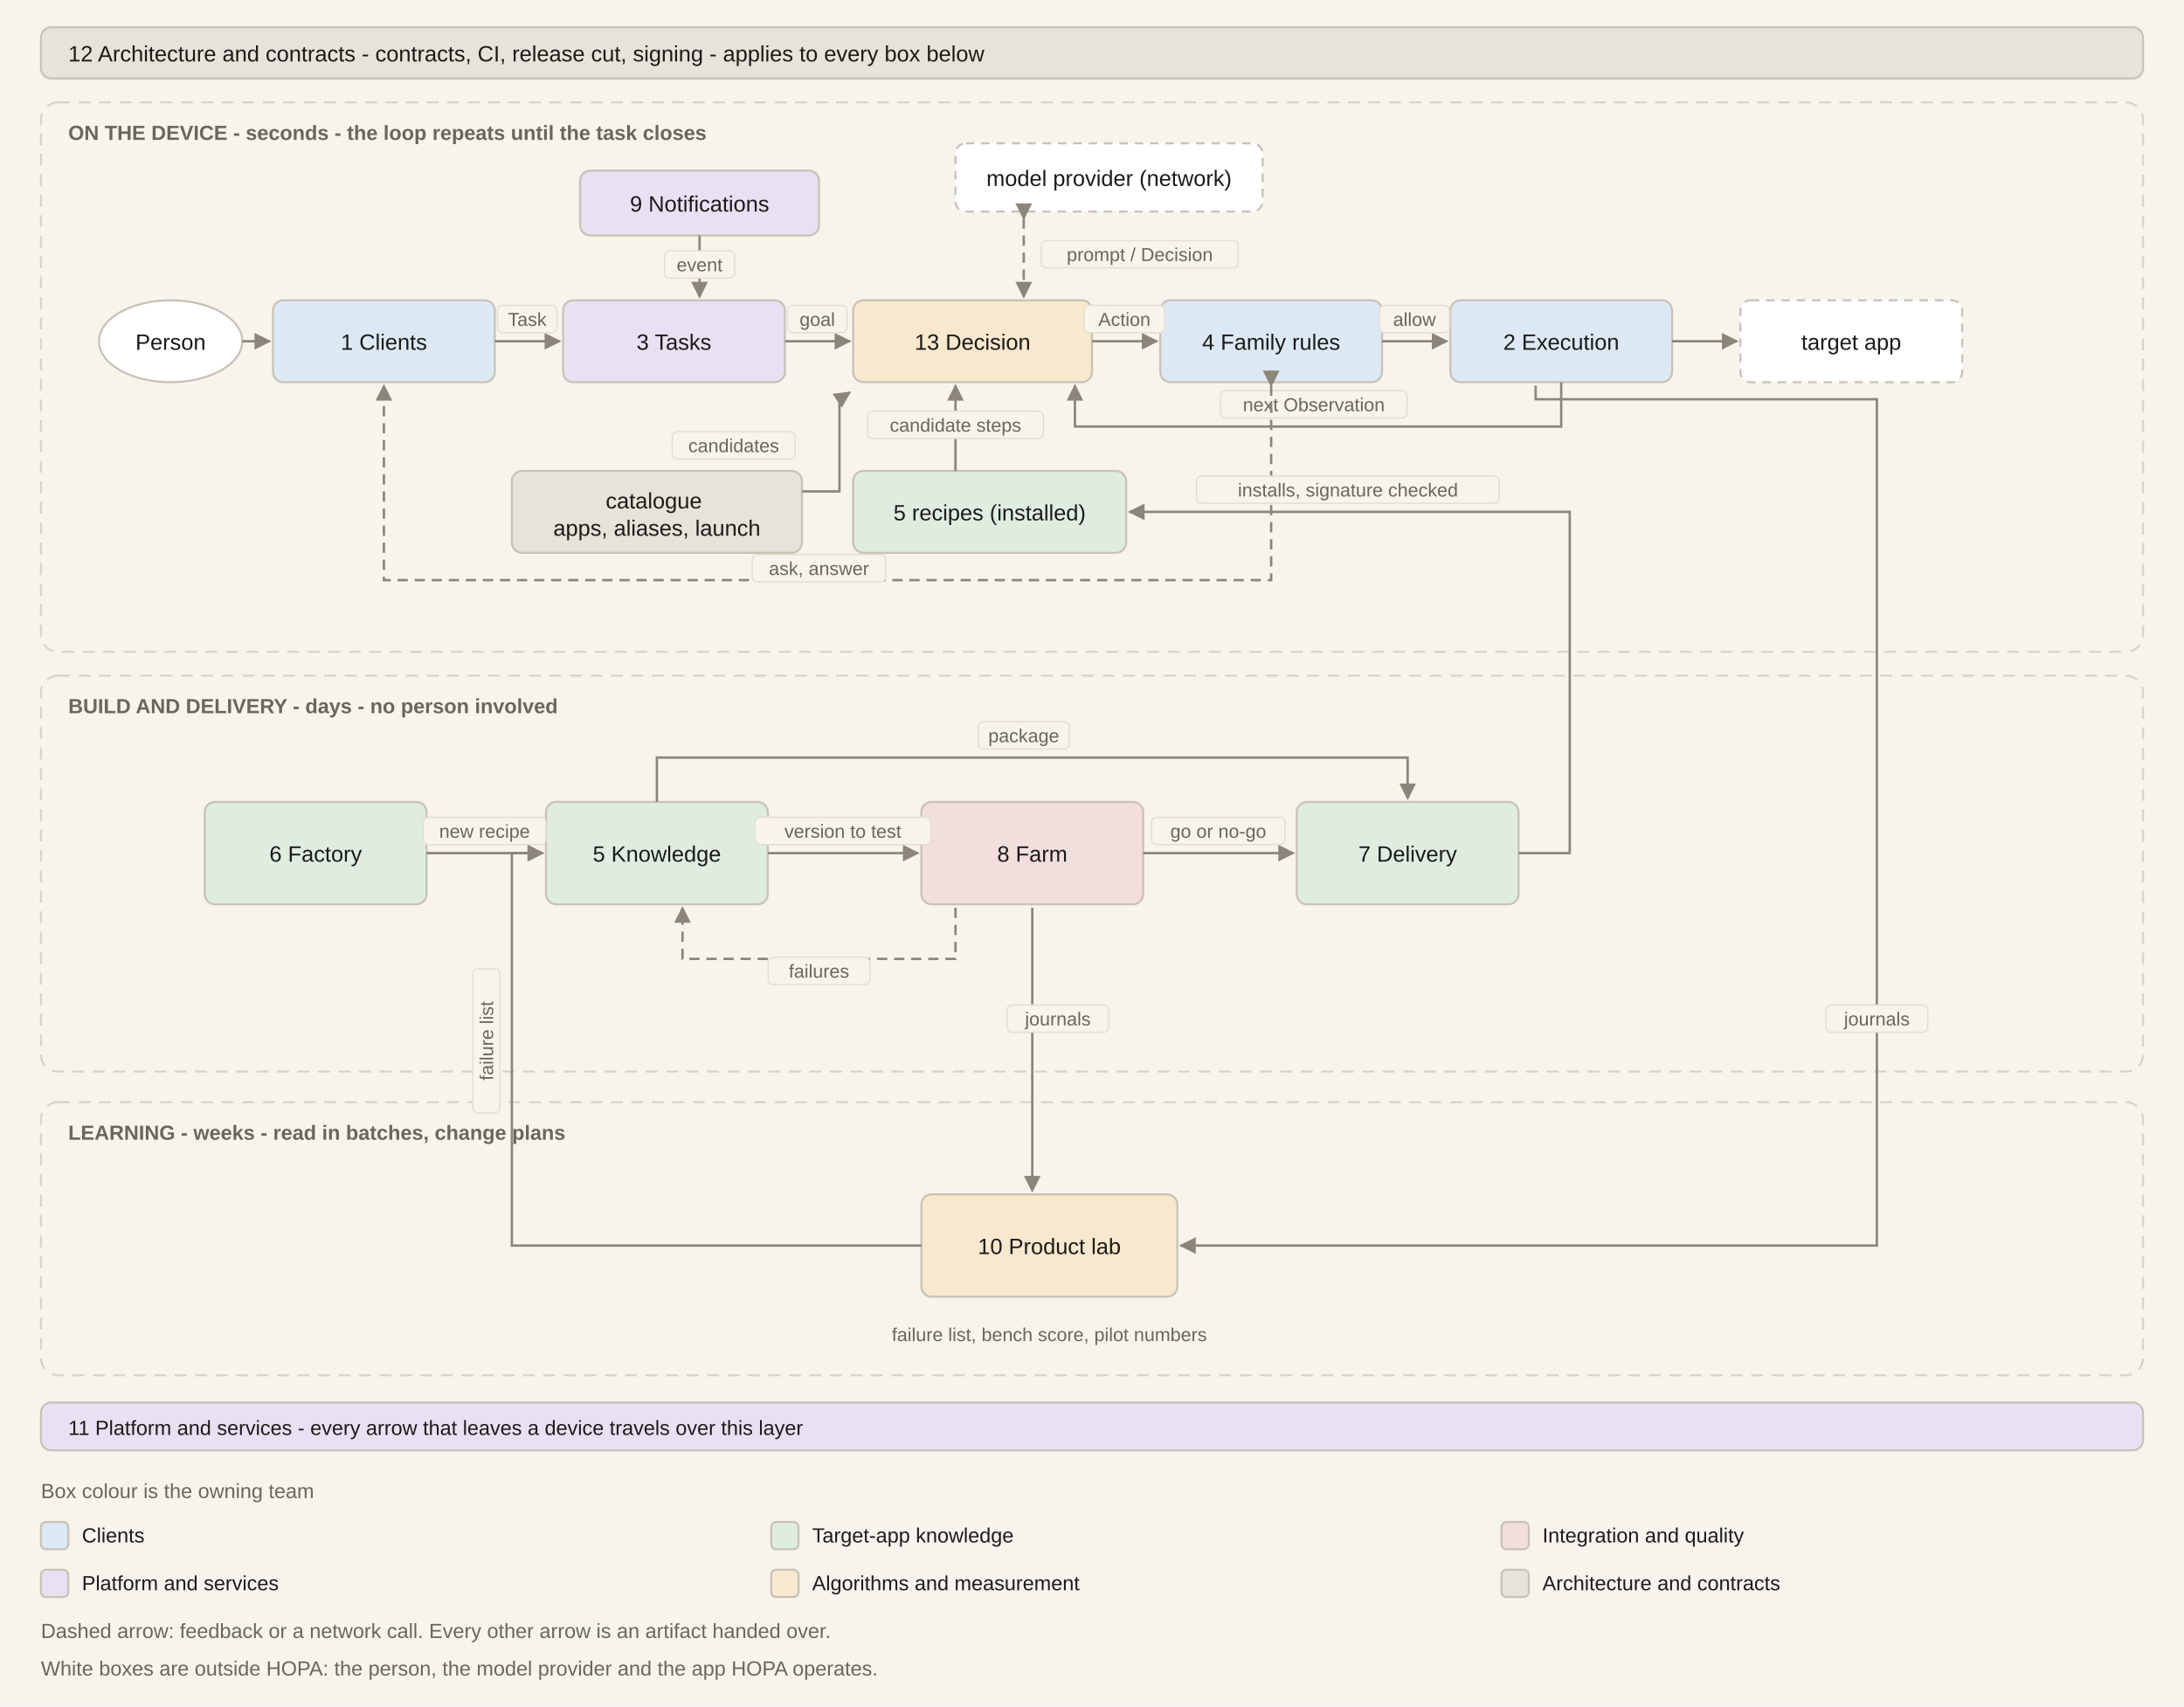
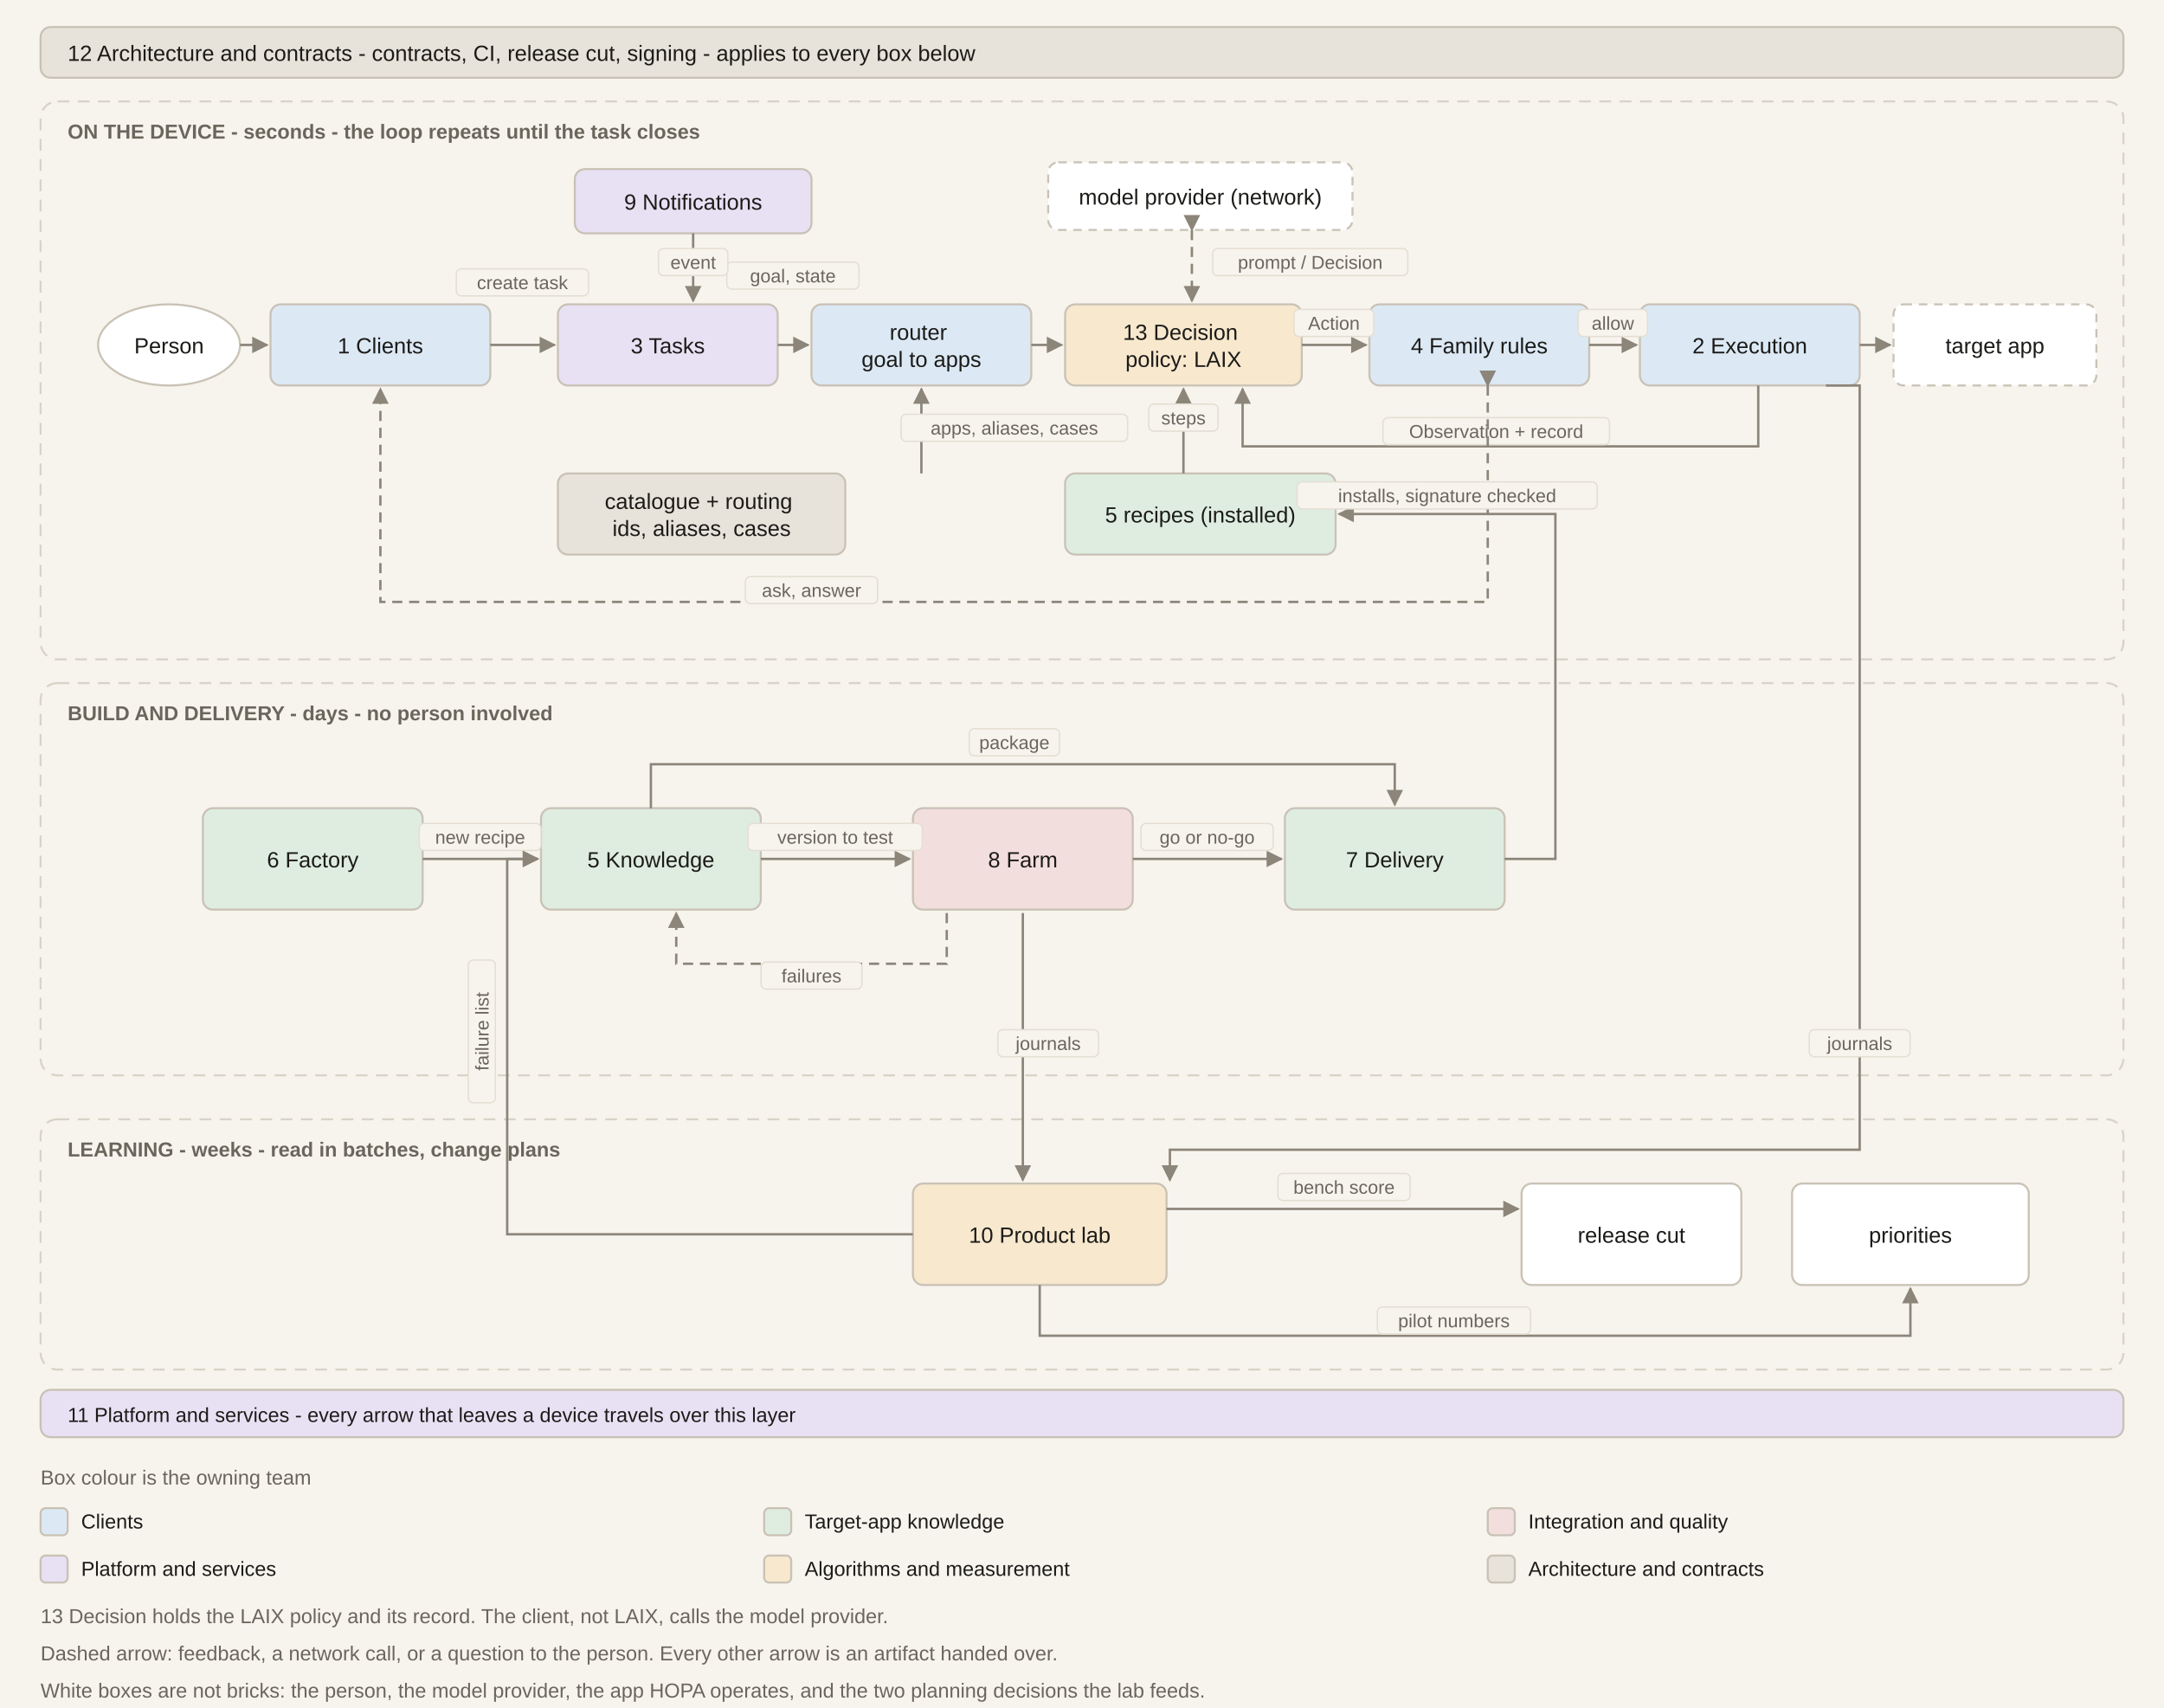
- <svg xmlns="http://www.w3.org/2000/svg" width="1280" height="1000" viewBox="0 0 1280 1000" font-family="Segoe UI, Arial, sans-serif">
+ <svg xmlns="http://www.w3.org/2000/svg" width="1280" height="1010" viewBox="0 0 1280 1010" font-family="Segoe UI, Arial, sans-serif">
  <defs>
    <marker id="head" viewBox="0 0 10 10" refX="9" refY="5" markerWidth="7" markerHeight="7" orient="auto-start-reverse">
      <path d="M0,0 L10,5 L0,10 z" fill="#8C8579" />
    </marker>
    <marker id="tail" viewBox="0 0 10 10" refX="1" refY="5" markerWidth="7" markerHeight="7" orient="auto-start-reverse">
      <path d="M10,0 L0,5 L10,10 z" fill="#8C8579" />
    </marker>
  </defs>
-   <rect x="0" y="0" width="1280" height="1000" rx="0" fill="#F7F4EE" stroke="none" stroke-width="1.2" />
+   <rect x="0" y="0" width="1280" height="1010" rx="0" fill="#F7F4EE" stroke="none" stroke-width="1.2" />
  <rect x="24" y="16" width="1232" height="30" rx="6" fill="#E7E3DA" stroke="#C9C2B5" stroke-width="1.2" />
  <text x="40" y="36" font-size="13" fill="#1C1B18" font-weight="400" text-anchor="start">
    <tspan x="40" dy="0">12 Architecture and contracts - contracts, CI, release cut, signing - applies to every box below</tspan>
  </text>
-   <rect x="24" y="60" width="1232" height="322" rx="10" fill="none" stroke="#D9D3C7" stroke-width="1.2" stroke-dasharray="7 5" />
+   <rect x="24" y="60" width="1232" height="330" rx="10" fill="none" stroke="#D9D3C7" stroke-width="1.2" stroke-dasharray="7 5" />
  <text x="40" y="82" font-size="12" fill="#6B665C" font-weight="600" text-anchor="start">
    <tspan x="40" dy="0">ON THE DEVICE - seconds - the loop repeats until the task closes</tspan>
  </text>
-   <rect x="160" y="176" width="130" height="48" rx="6" fill="#DCE9F5" stroke="#C9C2B5" stroke-width="1.2" />
-   <text x="225" y="205" font-size="13" fill="#1C1B18" font-weight="400" text-anchor="middle">
+   <ellipse cx="100" cy="204" rx="42" ry="24" fill="#FFFFFF" stroke="#C9C2B5" stroke-width="1.2" />
+   <text x="100" y="209" font-size="13" fill="#1C1B18" font-weight="400" text-anchor="middle">
+     <tspan x="100" dy="0">Person</tspan>
+   </text>
+   <rect x="160" y="180" width="130" height="48" rx="6" fill="#DCE9F5" stroke="#C9C2B5" stroke-width="1.2" />
+   <text x="225" y="209" font-size="13" fill="#1C1B18" font-weight="400" text-anchor="middle">
    <tspan x="225" dy="0">1 Clients</tspan>
  </text>
-   <rect x="330" y="176" width="130" height="48" rx="6" fill="#E8E1F4" stroke="#C9C2B5" stroke-width="1.2" />
-   <text x="395" y="205" font-size="13" fill="#1C1B18" font-weight="400" text-anchor="middle">
+   <rect x="330" y="180" width="130" height="48" rx="6" fill="#E8E1F4" stroke="#C9C2B5" stroke-width="1.2" />
+   <text x="395" y="209" font-size="13" fill="#1C1B18" font-weight="400" text-anchor="middle">
    <tspan x="395" dy="0">3 Tasks</tspan>
  </text>
-   <rect x="500" y="176" width="140" height="48" rx="6" fill="#F7E8CE" stroke="#C9C2B5" stroke-width="1.2" />
-   <text x="570" y="205" font-size="13" fill="#1C1B18" font-weight="400" text-anchor="middle">
-     <tspan x="570" dy="0">13 Decision</tspan>
-   </text>
-   <rect x="680" y="176" width="130" height="48" rx="6" fill="#DCE9F5" stroke="#C9C2B5" stroke-width="1.2" />
-   <text x="745" y="205" font-size="13" fill="#1C1B18" font-weight="400" text-anchor="middle">
-     <tspan x="745" dy="0">4 Family rules</tspan>
-   </text>
-   <rect x="850" y="176" width="130" height="48" rx="6" fill="#DCE9F5" stroke="#C9C2B5" stroke-width="1.2" />
-   <text x="915" y="205" font-size="13" fill="#1C1B18" font-weight="400" text-anchor="middle">
-     <tspan x="915" dy="0">2 Execution</tspan>
-   </text>
-   <rect x="1020" y="176" width="130" height="48" rx="6" fill="#FFFFFF" stroke="#C9C2B5" stroke-width="1.2" stroke-dasharray="5 4" />
-   <text x="1085" y="205" font-size="13" fill="#1C1B18" font-weight="400" text-anchor="middle">
-     <tspan x="1085" dy="0">target app</tspan>
+   <rect x="480" y="180" width="130" height="48" rx="6" fill="#DCE9F5" stroke="#C9C2B5" stroke-width="1.2" />
+   <text x="545" y="201" font-size="13" fill="#1C1B18" font-weight="400" text-anchor="middle">
+     <tspan x="545" dy="0">router</tspan>
+     <tspan x="545" dy="16">goal to apps</tspan>
+   </text>
+   <rect x="630" y="180" width="140" height="48" rx="6" fill="#F7E8CE" stroke="#C9C2B5" stroke-width="1.2" />
+   <text x="700" y="201" font-size="13" fill="#1C1B18" font-weight="400" text-anchor="middle">
+     <tspan x="700" dy="0">13 Decision</tspan>
+     <tspan x="700" dy="16">policy: LAIX</tspan>
+   </text>
+   <rect x="810" y="180" width="130" height="48" rx="6" fill="#DCE9F5" stroke="#C9C2B5" stroke-width="1.2" />
+   <text x="875" y="209" font-size="13" fill="#1C1B18" font-weight="400" text-anchor="middle">
+     <tspan x="875" dy="0">4 Family rules</tspan>
+   </text>
+   <rect x="970" y="180" width="130" height="48" rx="6" fill="#DCE9F5" stroke="#C9C2B5" stroke-width="1.2" />
+   <text x="1035" y="209" font-size="13" fill="#1C1B18" font-weight="400" text-anchor="middle">
+     <tspan x="1035" dy="0">2 Execution</tspan>
+   </text>
+   <rect x="1120" y="180" width="120" height="48" rx="6" fill="#FFFFFF" stroke="#C9C2B5" stroke-width="1.2" stroke-dasharray="5 4" />
+   <text x="1180" y="209" font-size="13" fill="#1C1B18" font-weight="400" text-anchor="middle">
+     <tspan x="1180" dy="0">target app</tspan>
  </text>
  <rect x="340" y="100" width="140" height="38" rx="6" fill="#E8E1F4" stroke="#C9C2B5" stroke-width="1.2" />
  <text x="410" y="124" font-size="13" fill="#1C1B18" font-weight="400" text-anchor="middle">
    <tspan x="410" dy="0">9 Notifications</tspan>
  </text>
-   <rect x="560" y="84" width="180" height="40" rx="6" fill="#FFFFFF" stroke="#C9C2B5" stroke-width="1.2" stroke-dasharray="5 4" />
-   <text x="650" y="109" font-size="13" fill="#1C1B18" font-weight="400" text-anchor="middle">
-     <tspan x="650" dy="0">model provider (network)</tspan>
-   </text>
-   <rect x="500" y="276" width="160" height="48" rx="6" fill="#DFEDE1" stroke="#C9C2B5" stroke-width="1.2" />
-   <text x="580" y="305" font-size="13" fill="#1C1B18" font-weight="400" text-anchor="middle">
-     <tspan x="580" dy="0">5 recipes (installed)</tspan>
-   </text>
-   <rect x="300" y="276" width="170" height="48" rx="6" fill="#E7E3DA" stroke="#C9C2B5" stroke-width="1.2" />
-   <text x="385" y="298" font-size="13" fill="#1C1B18" font-weight="400" text-anchor="middle">
-     <tspan x="385" dy="0">catalogue</tspan>
-     <tspan x="385" dy="16">apps, aliases, launch</tspan>
-   </text>
-   <path d="M470,288 L492,288 L492,234 L498,230" fill="none" stroke="#8C8579" stroke-width="1.4" marker-end="url(#head)" />
-   <g>
-     <rect x="394.0" y="253" width="72.0" height="16" rx="3" fill="#F7F4EE" stroke="#E4DED2" stroke-width="0.8" />
-     <text x="430" y="265" font-size="11" fill="#6B665C" font-weight="400" text-anchor="middle">
-       <tspan x="430" dy="0">candidates</tspan>
-     </text>
-   </g>
-   <ellipse cx="100" cy="200" rx="42" ry="24" fill="#FFFFFF" stroke="#C9C2B5" stroke-width="1.2" />
-   <text x="100" y="205" font-size="13" fill="#1C1B18" font-weight="400" text-anchor="middle">
-     <tspan x="100" dy="0">Person</tspan>
-   </text>
-   <path d="M142,200 L158,200" fill="none" stroke="#8C8579" stroke-width="1.4" marker-end="url(#head)" />
-   <path d="M290,200 L328,200" fill="none" stroke="#8C8579" stroke-width="1.4" marker-end="url(#head)" />
-   <g>
-     <rect x="291.6" y="179" width="34.8" height="16" rx="3" fill="#F7F4EE" stroke="#E4DED2" stroke-width="0.8" />
-     <text x="309" y="191" font-size="11" fill="#6B665C" font-weight="400" text-anchor="middle">
-       <tspan x="309" dy="0">Task</tspan>
-     </text>
-   </g>
-   <path d="M460,200 L498,200" fill="none" stroke="#8C8579" stroke-width="1.4" marker-end="url(#head)" />
-   <g>
-     <rect x="461.6" y="179" width="34.8" height="16" rx="3" fill="#F7F4EE" stroke="#E4DED2" stroke-width="0.8" />
-     <text x="479" y="191" font-size="11" fill="#6B665C" font-weight="400" text-anchor="middle">
-       <tspan x="479" dy="0">goal</tspan>
-     </text>
-   </g>
-   <path d="M640,200 L678,200" fill="none" stroke="#8C8579" stroke-width="1.4" marker-end="url(#head)" />
-   <g>
-     <rect x="635.4" y="179" width="47.2" height="16" rx="3" fill="#F7F4EE" stroke="#E4DED2" stroke-width="0.8" />
-     <text x="659" y="191" font-size="11" fill="#6B665C" font-weight="400" text-anchor="middle">
-       <tspan x="659" dy="0">Action</tspan>
-     </text>
-   </g>
-   <path d="M810,200 L848,200" fill="none" stroke="#8C8579" stroke-width="1.4" marker-end="url(#head)" />
-   <g>
-     <rect x="808.5" y="179" width="41.0" height="16" rx="3" fill="#F7F4EE" stroke="#E4DED2" stroke-width="0.8" />
-     <text x="829" y="191" font-size="11" fill="#6B665C" font-weight="400" text-anchor="middle">
-       <tspan x="829" dy="0">allow</tspan>
-     </text>
-   </g>
-   <path d="M980,200 L1018,200" fill="none" stroke="#8C8579" stroke-width="1.4" marker-end="url(#head)" />
-   <path d="M410,138 L410,174" fill="none" stroke="#8C8579" stroke-width="1.4" marker-end="url(#head)" />
+   <rect x="620" y="96" width="180" height="40" rx="6" fill="#FFFFFF" stroke="#C9C2B5" stroke-width="1.2" stroke-dasharray="5 4" />
+   <text x="710" y="121" font-size="13" fill="#1C1B18" font-weight="400" text-anchor="middle">
+     <tspan x="710" dy="0">model provider (network)</tspan>
+   </text>
+   <rect x="330" y="280" width="170" height="48" rx="6" fill="#E7E3DA" stroke="#C9C2B5" stroke-width="1.2" />
+   <text x="415" y="301" font-size="13" fill="#1C1B18" font-weight="400" text-anchor="middle">
+     <tspan x="415" dy="0">catalogue + routing</tspan>
+     <tspan x="415" dy="16">ids, aliases, cases</tspan>
+   </text>
+   <rect x="630" y="280" width="160" height="48" rx="6" fill="#DFEDE1" stroke="#C9C2B5" stroke-width="1.2" />
+   <text x="710" y="309" font-size="13" fill="#1C1B18" font-weight="400" text-anchor="middle">
+     <tspan x="710" dy="0">5 recipes (installed)</tspan>
+   </text>
+   <path d="M142,204 L158,204" fill="none" stroke="#8C8579" stroke-width="1.4" marker-end="url(#head)" />
+   <path d="M290,204 L328,204" fill="none" stroke="#8C8579" stroke-width="1.4" marker-end="url(#head)" />
+   <g>
+     <rect x="269.9" y="159" width="78.2" height="16" rx="3" fill="#F7F4EE" stroke="#E4DED2" stroke-width="0.8" />
+     <text x="309" y="171" font-size="11" fill="#6B665C" font-weight="400" text-anchor="middle">
+       <tspan x="309" dy="0">create task</tspan>
+     </text>
+   </g>
+   <path d="M460,204 L478,204" fill="none" stroke="#8C8579" stroke-width="1.4" marker-end="url(#head)" />
+   <g>
+     <rect x="429.9" y="155" width="78.2" height="16" rx="3" fill="#F7F4EE" stroke="#E4DED2" stroke-width="0.8" />
+     <text x="469" y="167" font-size="11" fill="#6B665C" font-weight="400" text-anchor="middle">
+       <tspan x="469" dy="0">goal, state</tspan>
+     </text>
+   </g>
+   <path d="M610,204 L628,204" fill="none" stroke="#8C8579" stroke-width="1.4" marker-end="url(#head)" />
+   <path d="M770,204 L808,204" fill="none" stroke="#8C8579" stroke-width="1.4" marker-end="url(#head)" />
+   <g>
+     <rect x="765.4" y="183" width="47.2" height="16" rx="3" fill="#F7F4EE" stroke="#E4DED2" stroke-width="0.8" />
+     <text x="789" y="195" font-size="11" fill="#6B665C" font-weight="400" text-anchor="middle">
+       <tspan x="789" dy="0">Action</tspan>
+     </text>
+   </g>
+   <path d="M940,204 L968,204" fill="none" stroke="#8C8579" stroke-width="1.4" marker-end="url(#head)" />
+   <g>
+     <rect x="933.5" y="183" width="41.0" height="16" rx="3" fill="#F7F4EE" stroke="#E4DED2" stroke-width="0.8" />
+     <text x="954" y="195" font-size="11" fill="#6B665C" font-weight="400" text-anchor="middle">
+       <tspan x="954" dy="0">allow</tspan>
+     </text>
+   </g>
+   <path d="M1100,204 L1118,204" fill="none" stroke="#8C8579" stroke-width="1.4" marker-end="url(#head)" />
+   <path d="M410,138 L410,178" fill="none" stroke="#8C8579" stroke-width="1.4" marker-end="url(#head)" />
  <g>
    <rect x="389.5" y="147" width="41.0" height="16" rx="3" fill="#F7F4EE" stroke="#E4DED2" stroke-width="0.8" />
    <text x="410" y="159" font-size="11" fill="#6B665C" font-weight="400" text-anchor="middle">
      <tspan x="410" dy="0">event</tspan>
    </text>
  </g>
-   <path d="M600,128 L600,174" fill="none" stroke="#8C8579" stroke-width="1.4" stroke-dasharray="6 4" marker-end="url(#head)" marker-start="url(#tail)" />
-   <g>
-     <rect x="610.3" y="141" width="115.4" height="16" rx="3" fill="#F7F4EE" stroke="#E4DED2" stroke-width="0.8" />
-     <text x="668" y="153" font-size="11" fill="#6B665C" font-weight="400" text-anchor="middle">
-       <tspan x="668" dy="0">prompt / Decision</tspan>
-     </text>
-   </g>
-   <path d="M560,276 L560,226" fill="none" stroke="#8C8579" stroke-width="1.4" marker-end="url(#head)" />
-   <g>
-     <rect x="508.5" y="241" width="103.0" height="16" rx="3" fill="#F7F4EE" stroke="#E4DED2" stroke-width="0.8" />
-     <text x="560" y="253" font-size="11" fill="#6B665C" font-weight="400" text-anchor="middle">
-       <tspan x="560" dy="0">candidate steps</tspan>
-     </text>
-   </g>
-   <path d="M915,224 L915,250 L630,250 L630,226" fill="none" stroke="#8C8579" stroke-width="1.4" marker-end="url(#head)" />
-   <g>
-     <rect x="715.4" y="229" width="109.2" height="16" rx="3" fill="#F7F4EE" stroke="#E4DED2" stroke-width="0.8" />
-     <text x="770" y="241" font-size="11" fill="#6B665C" font-weight="400" text-anchor="middle">
-       <tspan x="770" dy="0">next Observation</tspan>
-     </text>
-   </g>
-   <path d="M745,226 L745,340 L225,340 L225,226" fill="none" stroke="#8C8579" stroke-width="1.4" stroke-dasharray="6 4" marker-end="url(#head)" marker-start="url(#tail)" />
-   <g>
-     <rect x="440.9" y="325" width="78.2" height="16" rx="3" fill="#F7F4EE" stroke="#E4DED2" stroke-width="0.8" />
-     <text x="480" y="337" font-size="11" fill="#6B665C" font-weight="400" text-anchor="middle">
+   <path d="M705,136 L705,178" fill="none" stroke="#8C8579" stroke-width="1.4" stroke-dasharray="6 4" marker-end="url(#head)" marker-start="url(#tail)" />
+   <g>
+     <rect x="717.3" y="147" width="115.4" height="16" rx="3" fill="#F7F4EE" stroke="#E4DED2" stroke-width="0.8" />
+     <text x="775" y="159" font-size="11" fill="#6B665C" font-weight="400" text-anchor="middle">
+       <tspan x="775" dy="0">prompt / Decision</tspan>
+     </text>
+   </g>
+   <path d="M545,280 L545,246 L545,230" fill="none" stroke="#8C8579" stroke-width="1.4" marker-end="url(#head)" />
+   <g>
+     <rect x="533.0" y="245" width="134.0" height="16" rx="3" fill="#F7F4EE" stroke="#E4DED2" stroke-width="0.8" />
+     <text x="600" y="257" font-size="11" fill="#6B665C" font-weight="400" text-anchor="middle">
+       <tspan x="600" dy="0">apps, aliases, cases</tspan>
+     </text>
+   </g>
+   <path d="M700,280 L700,230" fill="none" stroke="#8C8579" stroke-width="1.4" marker-end="url(#head)" />
+   <g>
+     <rect x="679.5" y="239" width="41.0" height="16" rx="3" fill="#F7F4EE" stroke="#E4DED2" stroke-width="0.8" />
+     <text x="700" y="251" font-size="11" fill="#6B665C" font-weight="400" text-anchor="middle">
+       <tspan x="700" dy="0">steps</tspan>
+     </text>
+   </g>
+   <path d="M1040,228 L1040,264 L735,264 L735,230" fill="none" stroke="#8C8579" stroke-width="1.4" marker-end="url(#head)" />
+   <g>
+     <rect x="818.0" y="247" width="134.0" height="16" rx="3" fill="#F7F4EE" stroke="#E4DED2" stroke-width="0.8" />
+     <text x="885" y="259" font-size="11" fill="#6B665C" font-weight="400" text-anchor="middle">
+       <tspan x="885" dy="0">Observation + record</tspan>
+     </text>
+   </g>
+   <path d="M880,228 L880,356 L225,356 L225,230" fill="none" stroke="#8C8579" stroke-width="1.4" stroke-dasharray="6 4" marker-end="url(#head)" marker-start="url(#tail)" />
+   <g>
+     <rect x="440.9" y="341" width="78.2" height="16" rx="3" fill="#F7F4EE" stroke="#E4DED2" stroke-width="0.8" />
+     <text x="480" y="353" font-size="11" fill="#6B665C" font-weight="400" text-anchor="middle">
      <tspan x="480" dy="0">ask, answer</tspan>
    </text>
  </g>
  <rect x="24" y="822" width="1232" height="28" rx="6" fill="#E8E1F4" stroke="#C9C2B5" stroke-width="1.2" />
  <text x="40" y="841" font-size="12" fill="#1C1B18" font-weight="400" text-anchor="start">
    <tspan x="40" dy="0">11 Platform and services - every arrow that leaves a device travels over this layer</tspan>
  </text>
-   <rect x="24" y="396" width="1232" height="232" rx="10" fill="none" stroke="#D9D3C7" stroke-width="1.2" stroke-dasharray="7 5" />
-   <text x="40" y="418" font-size="12" fill="#6B665C" font-weight="600" text-anchor="start">
+   <rect x="24" y="404" width="1232" height="232" rx="10" fill="none" stroke="#D9D3C7" stroke-width="1.2" stroke-dasharray="7 5" />
+   <text x="40" y="426" font-size="12" fill="#6B665C" font-weight="600" text-anchor="start">
    <tspan x="40" dy="0">BUILD AND DELIVERY - days - no person involved</tspan>
  </text>
-   <rect x="120" y="470" width="130" height="60" rx="6" fill="#DFEDE1" stroke="#C9C2B5" stroke-width="1.2" />
-   <text x="185" y="505" font-size="13" fill="#1C1B18" font-weight="400" text-anchor="middle">
+   <rect x="120" y="478" width="130" height="60" rx="6" fill="#DFEDE1" stroke="#C9C2B5" stroke-width="1.2" />
+   <text x="185" y="513" font-size="13" fill="#1C1B18" font-weight="400" text-anchor="middle">
    <tspan x="185" dy="0">6 Factory</tspan>
  </text>
-   <rect x="320" y="470" width="130" height="60" rx="6" fill="#DFEDE1" stroke="#C9C2B5" stroke-width="1.2" />
-   <text x="385" y="505" font-size="13" fill="#1C1B18" font-weight="400" text-anchor="middle">
+   <rect x="320" y="478" width="130" height="60" rx="6" fill="#DFEDE1" stroke="#C9C2B5" stroke-width="1.2" />
+   <text x="385" y="513" font-size="13" fill="#1C1B18" font-weight="400" text-anchor="middle">
    <tspan x="385" dy="0">5 Knowledge</tspan>
  </text>
-   <rect x="540" y="470" width="130" height="60" rx="6" fill="#F3DEDE" stroke="#C9C2B5" stroke-width="1.2" />
-   <text x="605" y="505" font-size="13" fill="#1C1B18" font-weight="400" text-anchor="middle">
+   <rect x="540" y="478" width="130" height="60" rx="6" fill="#F3DEDE" stroke="#C9C2B5" stroke-width="1.2" />
+   <text x="605" y="513" font-size="13" fill="#1C1B18" font-weight="400" text-anchor="middle">
    <tspan x="605" dy="0">8 Farm</tspan>
  </text>
-   <rect x="760" y="470" width="130" height="60" rx="6" fill="#DFEDE1" stroke="#C9C2B5" stroke-width="1.2" />
-   <text x="825" y="505" font-size="13" fill="#1C1B18" font-weight="400" text-anchor="middle">
+   <rect x="760" y="478" width="130" height="60" rx="6" fill="#DFEDE1" stroke="#C9C2B5" stroke-width="1.2" />
+   <text x="825" y="513" font-size="13" fill="#1C1B18" font-weight="400" text-anchor="middle">
    <tspan x="825" dy="0">7 Delivery</tspan>
  </text>
-   <path d="M250,500 L318,500" fill="none" stroke="#8C8579" stroke-width="1.4" marker-end="url(#head)" />
-   <g>
-     <rect x="248.0" y="479" width="72.0" height="16" rx="3" fill="#F7F4EE" stroke="#E4DED2" stroke-width="0.8" />
-     <text x="284" y="491" font-size="11" fill="#6B665C" font-weight="400" text-anchor="middle">
+   <path d="M250,508 L318,508" fill="none" stroke="#8C8579" stroke-width="1.4" marker-end="url(#head)" />
+   <g>
+     <rect x="248.0" y="487" width="72.0" height="16" rx="3" fill="#F7F4EE" stroke="#E4DED2" stroke-width="0.8" />
+     <text x="284" y="499" font-size="11" fill="#6B665C" font-weight="400" text-anchor="middle">
      <tspan x="284" dy="0">new recipe</tspan>
    </text>
  </g>
-   <path d="M450,500 L538,500" fill="none" stroke="#8C8579" stroke-width="1.4" marker-end="url(#head)" />
-   <g>
-     <rect x="442.5" y="479" width="103.0" height="16" rx="3" fill="#F7F4EE" stroke="#E4DED2" stroke-width="0.8" />
-     <text x="494" y="491" font-size="11" fill="#6B665C" font-weight="400" text-anchor="middle">
+   <path d="M450,508 L538,508" fill="none" stroke="#8C8579" stroke-width="1.4" marker-end="url(#head)" />
+   <g>
+     <rect x="442.5" y="487" width="103.0" height="16" rx="3" fill="#F7F4EE" stroke="#E4DED2" stroke-width="0.8" />
+     <text x="494" y="499" font-size="11" fill="#6B665C" font-weight="400" text-anchor="middle">
      <tspan x="494" dy="0">version to test</tspan>
    </text>
  </g>
-   <path d="M560,532 L560,562 L400,562 L400,532" fill="none" stroke="#8C8579" stroke-width="1.4" stroke-dasharray="6 4" marker-end="url(#head)" />
-   <g>
-     <rect x="450.2" y="561" width="59.6" height="16" rx="3" fill="#F7F4EE" stroke="#E4DED2" stroke-width="0.8" />
-     <text x="480" y="573" font-size="11" fill="#6B665C" font-weight="400" text-anchor="middle">
+   <path d="M560,540 L560,570 L400,570 L400,540" fill="none" stroke="#8C8579" stroke-width="1.4" stroke-dasharray="6 4" marker-end="url(#head)" />
+   <g>
+     <rect x="450.2" y="569" width="59.6" height="16" rx="3" fill="#F7F4EE" stroke="#E4DED2" stroke-width="0.8" />
+     <text x="480" y="581" font-size="11" fill="#6B665C" font-weight="400" text-anchor="middle">
      <tspan x="480" dy="0">failures</tspan>
    </text>
  </g>
-   <path d="M670,500 L758,500" fill="none" stroke="#8C8579" stroke-width="1.4" marker-end="url(#head)" />
-   <g>
-     <rect x="674.9" y="479" width="78.2" height="16" rx="3" fill="#F7F4EE" stroke="#E4DED2" stroke-width="0.8" />
-     <text x="714" y="491" font-size="11" fill="#6B665C" font-weight="400" text-anchor="middle">
+   <path d="M670,508 L758,508" fill="none" stroke="#8C8579" stroke-width="1.4" marker-end="url(#head)" />
+   <g>
+     <rect x="674.9" y="487" width="78.2" height="16" rx="3" fill="#F7F4EE" stroke="#E4DED2" stroke-width="0.8" />
+     <text x="714" y="499" font-size="11" fill="#6B665C" font-weight="400" text-anchor="middle">
      <tspan x="714" dy="0">go or no-go</tspan>
    </text>
  </g>
-   <path d="M385,470 L385,444 L825,444 L825,468" fill="none" stroke="#8C8579" stroke-width="1.4" marker-end="url(#head)" />
-   <g>
-     <rect x="573.3" y="423" width="53.4" height="16" rx="3" fill="#F7F4EE" stroke="#E4DED2" stroke-width="0.8" />
-     <text x="600" y="435" font-size="11" fill="#6B665C" font-weight="400" text-anchor="middle">
+   <path d="M385,478 L385,452 L825,452 L825,476" fill="none" stroke="#8C8579" stroke-width="1.4" marker-end="url(#head)" />
+   <g>
+     <rect x="573.3" y="431" width="53.4" height="16" rx="3" fill="#F7F4EE" stroke="#E4DED2" stroke-width="0.8" />
+     <text x="600" y="443" font-size="11" fill="#6B665C" font-weight="400" text-anchor="middle">
      <tspan x="600" dy="0">package</tspan>
    </text>
  </g>
-   <path d="M890,500 L920,500 L920,300 L662,300" fill="none" stroke="#8C8579" stroke-width="1.4" marker-end="url(#head)" />
-   <g>
-     <rect x="701.3" y="279" width="177.4" height="16" rx="3" fill="#F7F4EE" stroke="#E4DED2" stroke-width="0.8" />
-     <text x="790" y="291" font-size="11" fill="#6B665C" font-weight="400" text-anchor="middle">
-       <tspan x="790" dy="0">installs, signature checked</tspan>
-     </text>
-   </g>
-   <rect x="24" y="646" width="1232" height="160" rx="10" fill="none" stroke="#D9D3C7" stroke-width="1.2" stroke-dasharray="7 5" />
-   <text x="40" y="668" font-size="12" fill="#6B665C" font-weight="600" text-anchor="start">
+   <path d="M890,508 L920,508 L920,304 L792,304" fill="none" stroke="#8C8579" stroke-width="1.4" marker-end="url(#head)" />
+   <g>
+     <rect x="767.3" y="285" width="177.4" height="16" rx="3" fill="#F7F4EE" stroke="#E4DED2" stroke-width="0.8" />
+     <text x="856" y="297" font-size="11" fill="#6B665C" font-weight="400" text-anchor="middle">
+       <tspan x="856" dy="0">installs, signature checked</tspan>
+     </text>
+   </g>
+   <rect x="24" y="662" width="1232" height="148" rx="10" fill="none" stroke="#D9D3C7" stroke-width="1.2" stroke-dasharray="7 5" />
+   <text x="40" y="684" font-size="12" fill="#6B665C" font-weight="600" text-anchor="start">
    <tspan x="40" dy="0">LEARNING - weeks - read in batches, change plans</tspan>
  </text>
  <rect x="540" y="700" width="150" height="60" rx="6" fill="#F7E8CE" stroke="#C9C2B5" stroke-width="1.2" />
  <text x="615" y="735" font-size="13" fill="#1C1B18" font-weight="400" text-anchor="middle">
    <tspan x="615" dy="0">10 Product lab</tspan>
  </text>
-   <text x="615" y="786" font-size="11" fill="#6B665C" font-weight="400" text-anchor="middle">
-     <tspan x="615" dy="0">failure list, bench score, pilot numbers</tspan>
-   </text>
-   <path d="M605,532 L605,698" fill="none" stroke="#8C8579" stroke-width="1.4" marker-end="url(#head)" />
-   <g>
-     <rect x="590.2" y="589" width="59.6" height="16" rx="3" fill="#F7F4EE" stroke="#E4DED2" stroke-width="0.8" />
-     <text x="620" y="601" font-size="11" fill="#6B665C" font-weight="400" text-anchor="middle">
+   <rect x="900" y="700" width="130" height="60" rx="6" fill="#FFFFFF" stroke="#C9C2B5" stroke-width="1.2" />
+   <text x="965" y="735" font-size="13" fill="#1C1B18" font-weight="400" text-anchor="middle">
+     <tspan x="965" dy="0">release cut</tspan>
+   </text>
+   <rect x="1060" y="700" width="140" height="60" rx="6" fill="#FFFFFF" stroke="#C9C2B5" stroke-width="1.2" />
+   <text x="1130" y="735" font-size="13" fill="#1C1B18" font-weight="400" text-anchor="middle">
+     <tspan x="1130" dy="0">priorities</tspan>
+   </text>
+   <path d="M605,540 L605,698" fill="none" stroke="#8C8579" stroke-width="1.4" marker-end="url(#head)" />
+   <g>
+     <rect x="590.2" y="609" width="59.6" height="16" rx="3" fill="#F7F4EE" stroke="#E4DED2" stroke-width="0.8" />
+     <text x="620" y="621" font-size="11" fill="#6B665C" font-weight="400" text-anchor="middle">
      <tspan x="620" dy="0">journals</tspan>
    </text>
  </g>
-   <path d="M900,226 L900,234 L1100,234 L1100,730 L692,730" fill="none" stroke="#8C8579" stroke-width="1.4" marker-end="url(#head)" />
-   <g>
-     <rect x="1070.2" y="589" width="59.6" height="16" rx="3" fill="#F7F4EE" stroke="#E4DED2" stroke-width="0.8" />
-     <text x="1100" y="601" font-size="11" fill="#6B665C" font-weight="400" text-anchor="middle">
+   <path d="M1080,228 L1100,228 L1100,680 L692,680 L692,698" fill="none" stroke="#8C8579" stroke-width="1.4" marker-end="url(#head)" />
+   <g>
+     <rect x="1070.2" y="609" width="59.6" height="16" rx="3" fill="#F7F4EE" stroke="#E4DED2" stroke-width="0.8" />
+     <text x="1100" y="621" font-size="11" fill="#6B665C" font-weight="400" text-anchor="middle">
      <tspan x="1100" dy="0">journals</tspan>
    </text>
  </g>
-   <path d="M540,730 L300,730 L300,500 L318,500" fill="none" stroke="#8C8579" stroke-width="1.4" marker-end="url(#head)" />
+   <path d="M690,715 L898,715" fill="none" stroke="#8C8579" stroke-width="1.4" marker-end="url(#head)" />
+   <g>
+     <rect x="755.9" y="694" width="78.2" height="16" rx="3" fill="#F7F4EE" stroke="#E4DED2" stroke-width="0.8" />
+     <text x="795" y="706" font-size="11" fill="#6B665C" font-weight="400" text-anchor="middle">
+       <tspan x="795" dy="0">bench score</tspan>
+     </text>
+   </g>
+   <path d="M615,760 L615,790 L1130,790 L1130,762" fill="none" stroke="#8C8579" stroke-width="1.4" marker-end="url(#head)" />
+   <g>
+     <rect x="814.7" y="773" width="90.6" height="16" rx="3" fill="#F7F4EE" stroke="#E4DED2" stroke-width="0.8" />
+     <text x="860" y="785" font-size="11" fill="#6B665C" font-weight="400" text-anchor="middle">
+       <tspan x="860" dy="0">pilot numbers</tspan>
+     </text>
+   </g>
+   <path d="M540,730 L300,730 L300,508 L318,508" fill="none" stroke="#8C8579" stroke-width="1.4" marker-end="url(#head)" />
  <g transform="rotate(-90 288 610)">
    <rect x="245.8" y="599" width="84.4" height="16" rx="3" fill="#F7F4EE" stroke="#E4DED2" stroke-width="0.8" />
    <text x="288" y="611" font-size="11" fill="#6B665C" font-weight="400" text-anchor="middle">
      <tspan x="288" dy="0">failure list</tspan>
    </text>
  </g>
  <text x="24" y="878" font-size="12" fill="#6B665C">Box colour is the owning team</text>
  <rect x="24" y="892" width="16" height="16" rx="3" fill="#DCE9F5" stroke="#C9C2B5" stroke-width="1.2" />
  <text x="48" y="904" font-size="12" fill="#1C1B18">Clients</text>
  <rect x="24" y="920" width="16" height="16" rx="3" fill="#E8E1F4" stroke="#C9C2B5" stroke-width="1.2" />
  <text x="48" y="932" font-size="12" fill="#1C1B18">Platform and services</text>
  <rect x="452" y="892" width="16" height="16" rx="3" fill="#DFEDE1" stroke="#C9C2B5" stroke-width="1.2" />
  <text x="476" y="904" font-size="12" fill="#1C1B18">Target-app knowledge</text>
  <rect x="452" y="920" width="16" height="16" rx="3" fill="#F7E8CE" stroke="#C9C2B5" stroke-width="1.2" />
  <text x="476" y="932" font-size="12" fill="#1C1B18">Algorithms and measurement</text>
  <rect x="880" y="892" width="16" height="16" rx="3" fill="#F3DEDE" stroke="#C9C2B5" stroke-width="1.2" />
  <text x="904" y="904" font-size="12" fill="#1C1B18">Integration and quality</text>
  <rect x="880" y="920" width="16" height="16" rx="3" fill="#E7E3DA" stroke="#C9C2B5" stroke-width="1.2" />
  <text x="904" y="932" font-size="12" fill="#1C1B18">Architecture and contracts</text>
  <text x="24" y="960" font-size="12" fill="#6B665C" font-weight="400" text-anchor="start">
-     <tspan x="24" dy="0">Dashed arrow: feedback or a network call. Every other arrow is an artifact handed over.</tspan>
+     <tspan x="24" dy="0">13 Decision holds the LAIX policy and its record. The client, not LAIX, calls the model provider.</tspan>
  </text>
  <text x="24" y="982" font-size="12" fill="#6B665C" font-weight="400" text-anchor="start">
-     <tspan x="24" dy="0">White boxes are outside HOPA: the person, the model provider and the app HOPA operates.</tspan>
+     <tspan x="24" dy="0">Dashed arrow: feedback, a network call, or a question to the person. Every other arrow is an artifact handed over.</tspan>
+   </text>
+   <text x="24" y="1004" font-size="12" fill="#6B665C" font-weight="400" text-anchor="start">
+     <tspan x="24" dy="0">White boxes are not bricks: the person, the model provider, the app HOPA operates, and the two planning decisions the lab feeds.</tspan>
  </text>
</svg>
